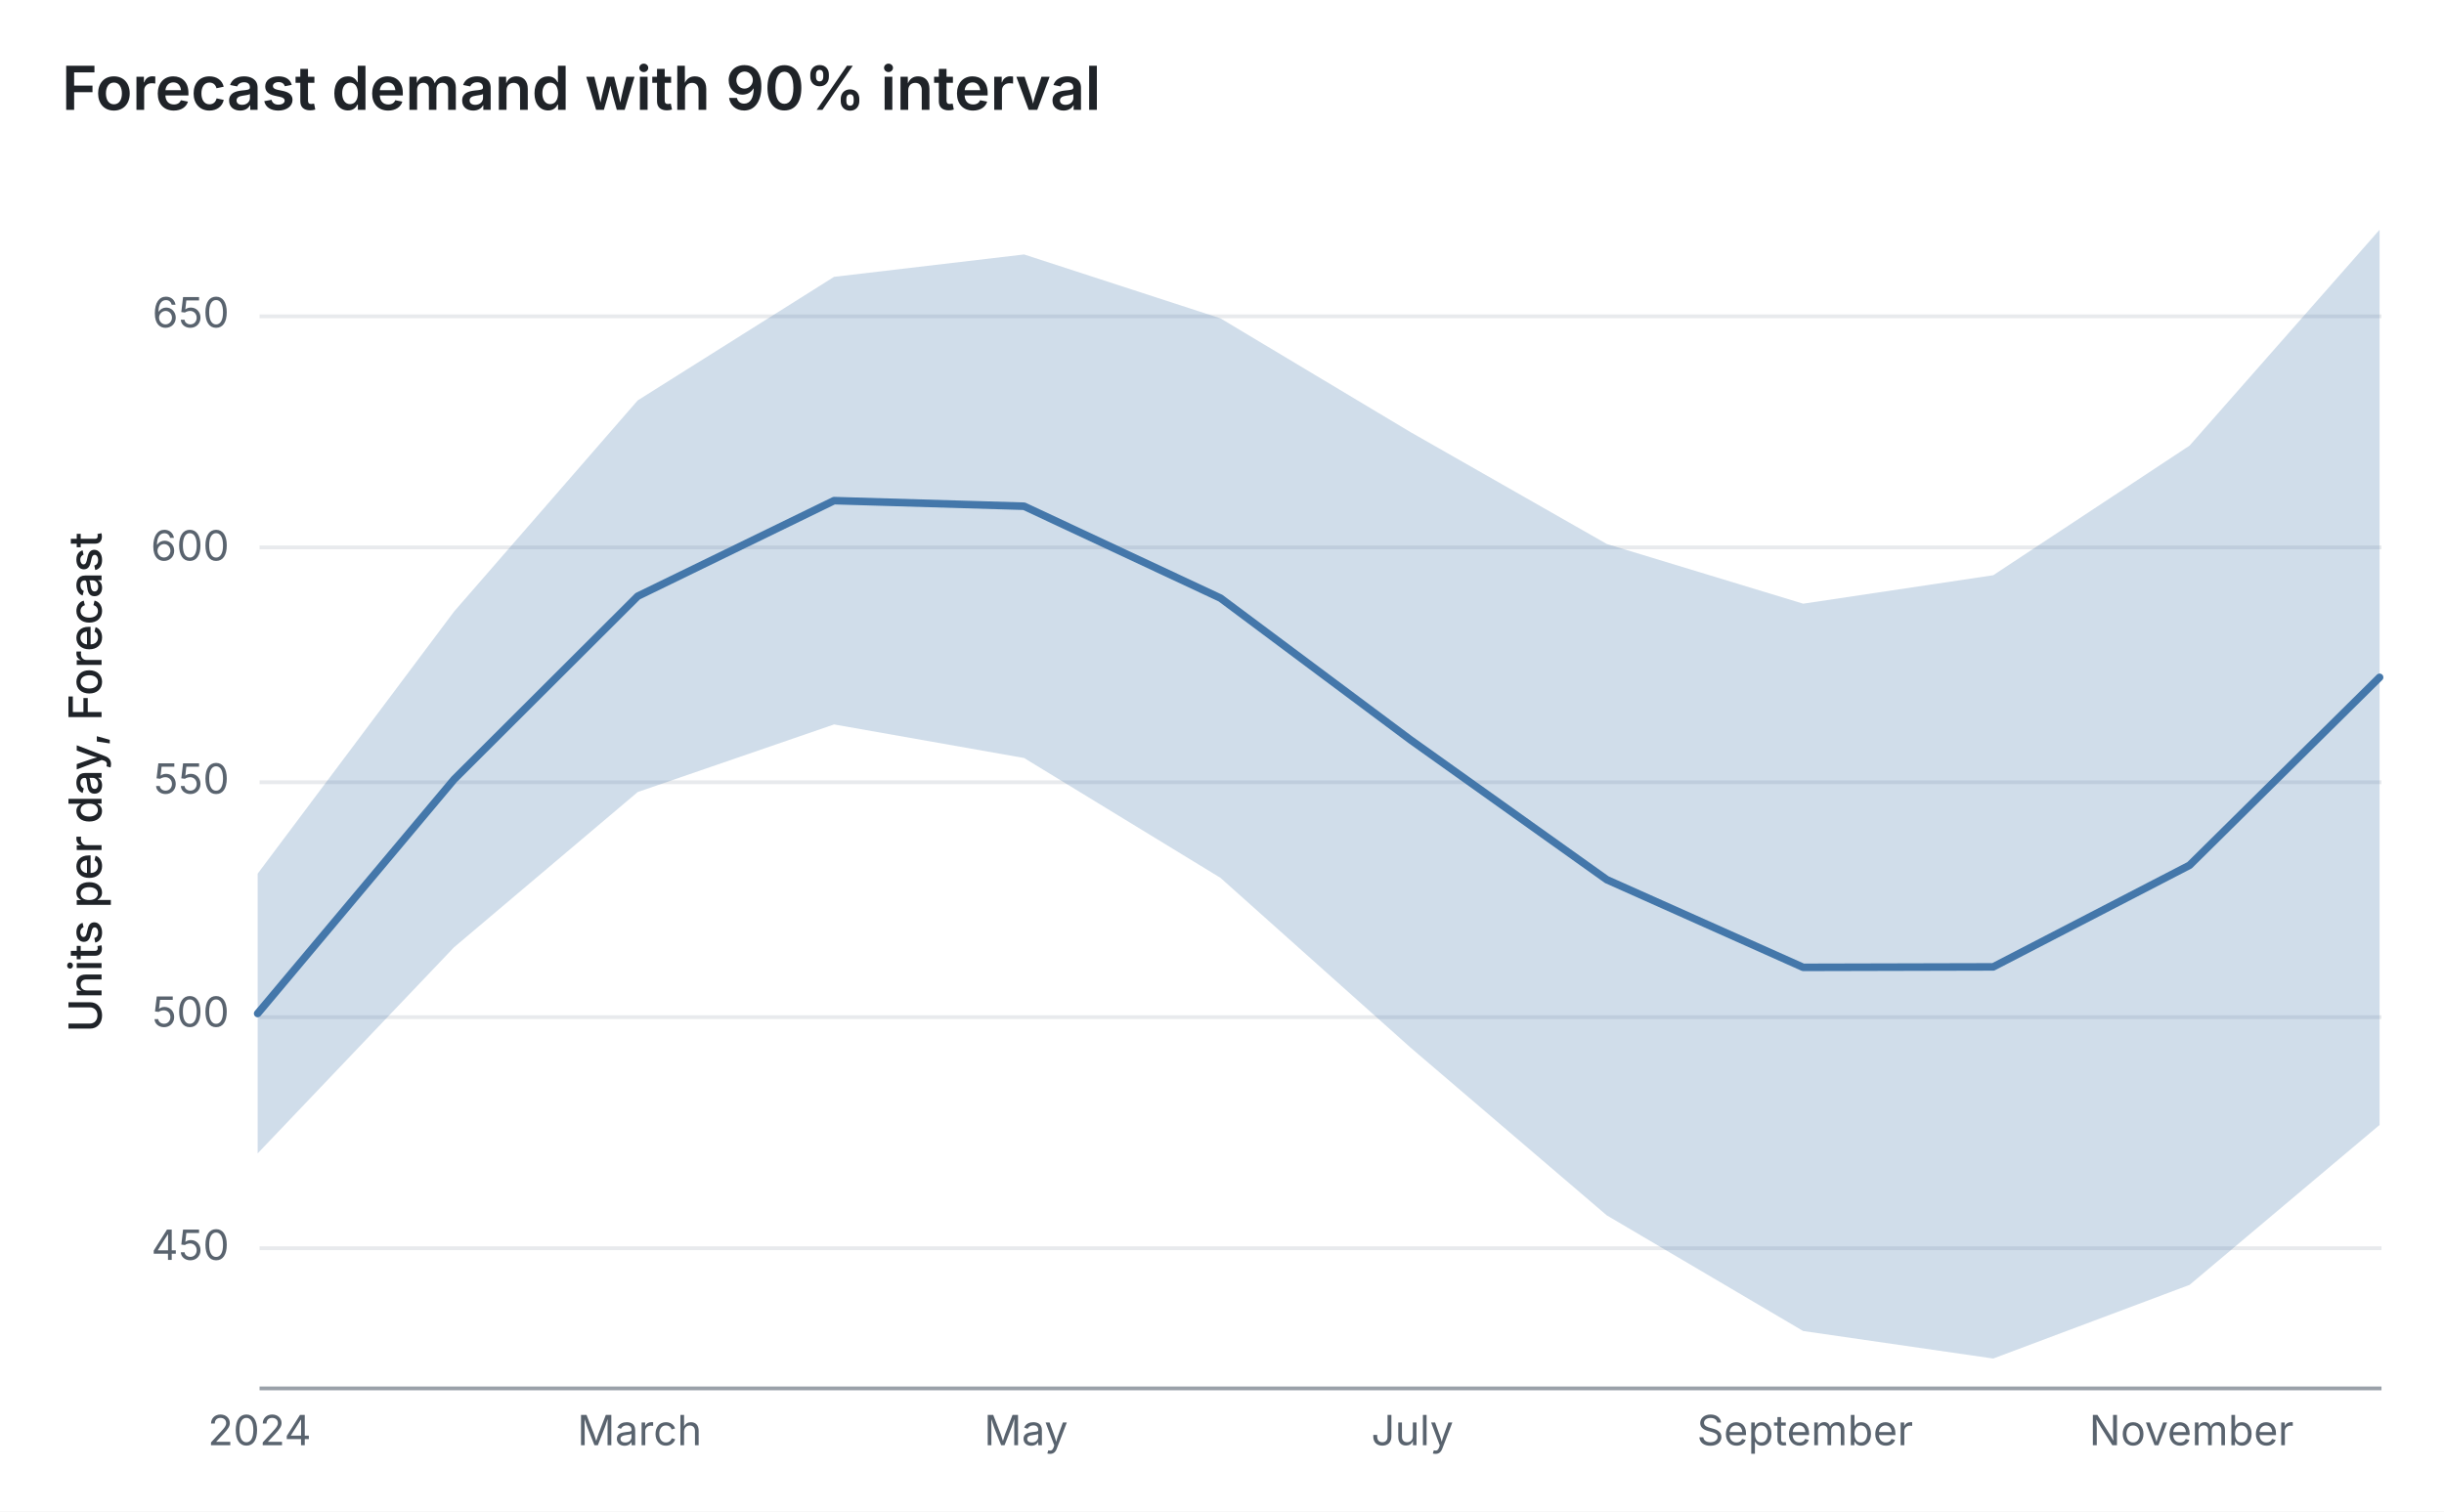
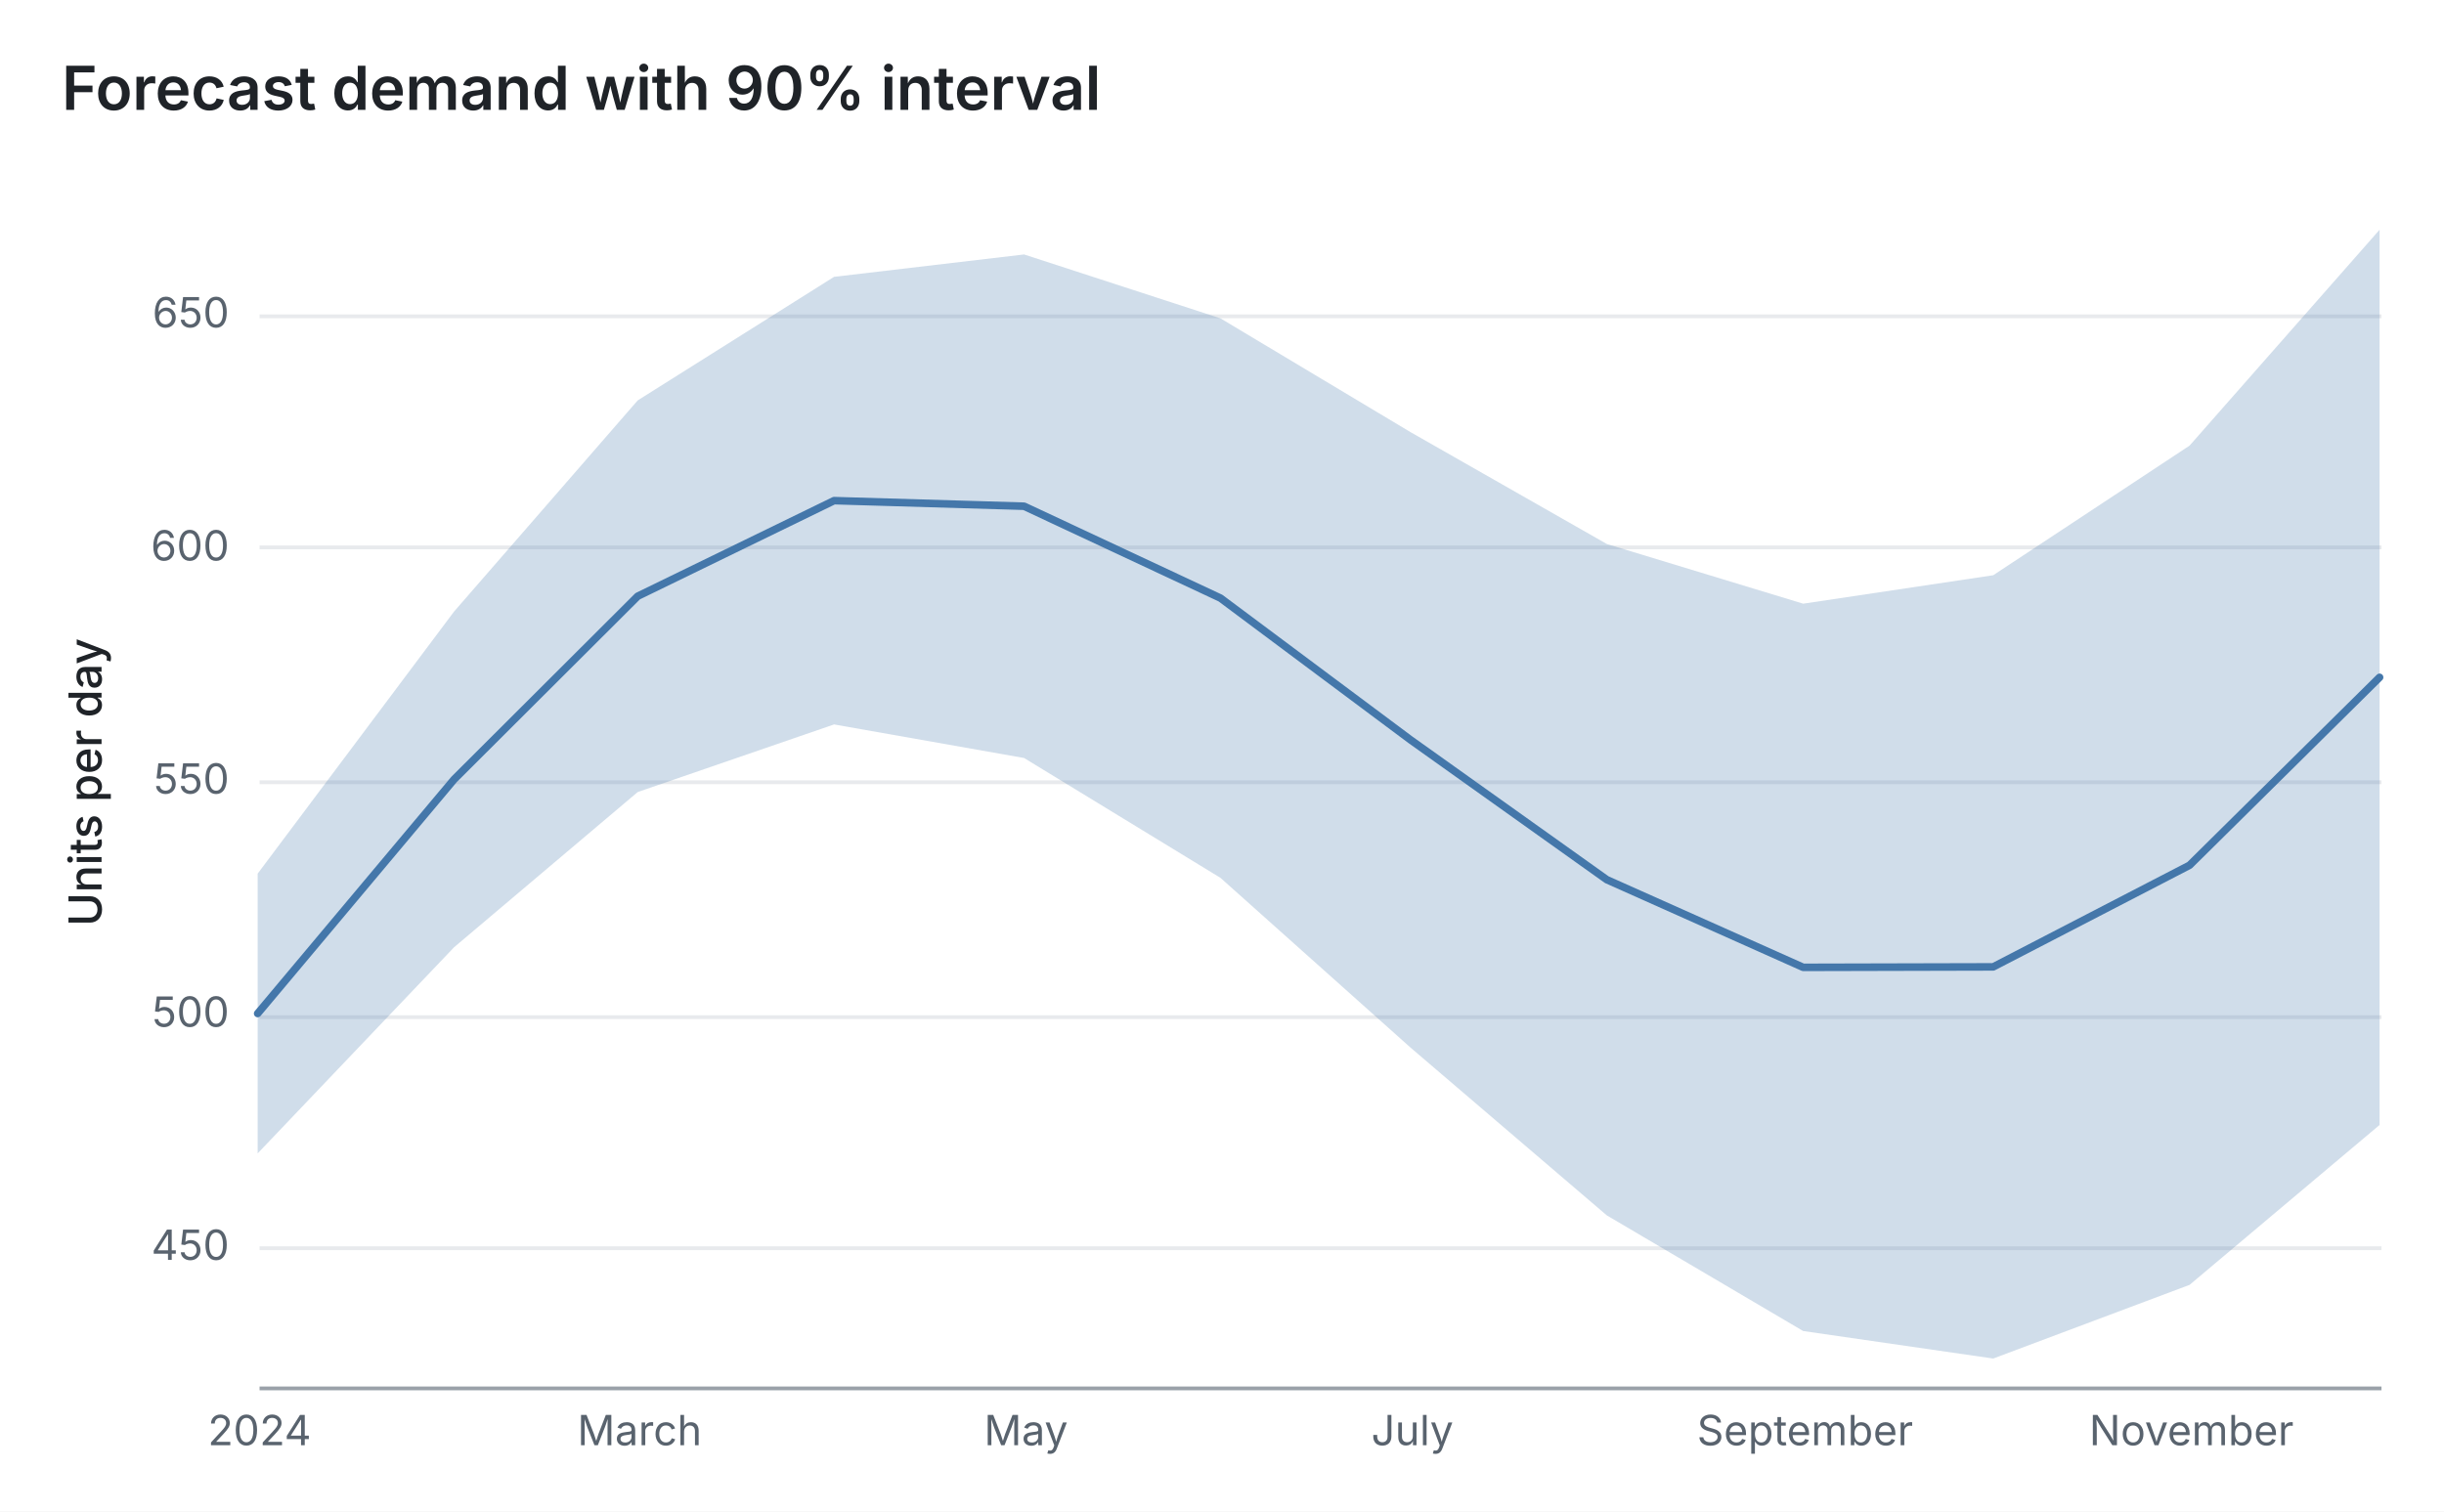
- <svg xmlns="http://www.w3.org/2000/svg" role="img" aria-labelledby="ccfed2043-0 ccfed2043-1" version="1.1" class="marks" width="645" height="399" viewBox="0 0 645 399">
+ <svg xmlns="http://www.w3.org/2000/svg" role="img" aria-labelledby="c12fffae7-0 c12fffae7-1" version="1.1" class="marks" width="645" height="399" viewBox="0 0 645 399">
  <rect width="645" height="399" fill="#FFFFFF" />
  <g fill="none" stroke-miterlimit="4" transform="translate(68,46)">
    <g class="mark-group role-frame root" role="graphics-object" aria-roledescription="group mark container">
      <g transform="translate(0,0)">
        <path class="background" aria-hidden="true" d="M0,0h560v320h-560Z" />
        <g>
          <g class="mark-group role-axis" aria-hidden="true">
            <g transform="translate(0.5,0.5)">
              <path class="background" aria-hidden="true" d="M0,0h0v0h0Z" pointer-events="none" />
              <g>
                <g class="mark-rule role-axis-grid" pointer-events="none">
                  <line transform="translate(0,283)" x2="560" y2="0" stroke="#E8EAED" stroke-width="1" stroke-dasharray="" opacity="1" />
                  <line transform="translate(0,222)" x2="560" y2="0" stroke="#E8EAED" stroke-width="1" stroke-dasharray="" opacity="1" />
                  <line transform="translate(0,160)" x2="560" y2="0" stroke="#E8EAED" stroke-width="1" stroke-dasharray="" opacity="1" />
                  <line transform="translate(0,98)" x2="560" y2="0" stroke="#E8EAED" stroke-width="1" stroke-dasharray="" opacity="1" />
                  <line transform="translate(0,37)" x2="560" y2="0" stroke="#E8EAED" stroke-width="1" stroke-dasharray="" opacity="1" />
                </g>
              </g>
              <path class="foreground" aria-hidden="true" d="" pointer-events="none" display="none" />
            </g>
          </g>
          <g class="mark-group role-axis" role="graphics-symbol" aria-roledescription="axis" aria-label="X-axis for a time scale with values from Monday, 01 January 2024, 12:00:00 AM to Sunday, 01 December 2024, 12:00:00 AM">
            <g transform="translate(0.5,320.5)">
              <path class="background" aria-hidden="true" d="M0,0h0v0h0Z" pointer-events="none" />
              <g>
                <g class="mark-text role-axis-label" pointer-events="none">
                  <text text-anchor="middle" transform="translate(0,15)" font-family="Inter, sans-serif" font-size="11px" fill="#59636E" opacity="1">2024</text>
                  <text text-anchor="middle" transform="translate(51.8209,15)" font-family="Inter, sans-serif" font-size="11px" fill="#59636E" opacity="0">February</text>
                  <text text-anchor="middle" transform="translate(100.2985,15)" font-family="Inter, sans-serif" font-size="11px" fill="#59636E" opacity="1">March</text>
                  <text text-anchor="middle" transform="translate(152.1194,15)" font-family="Inter, sans-serif" font-size="11px" fill="#59636E" opacity="0">April</text>
                  <text text-anchor="middle" transform="translate(202.2687,15)" font-family="Inter, sans-serif" font-size="11px" fill="#59636E" opacity="1">May</text>
                  <text text-anchor="middle" transform="translate(254.0896,15)" font-family="Inter, sans-serif" font-size="11px" fill="#59636E" opacity="0">June</text>
                  <text text-anchor="middle" transform="translate(304.2388,15)" font-family="Inter, sans-serif" font-size="11px" fill="#59636E" opacity="1">July</text>
                  <text text-anchor="middle" transform="translate(356.0597,15)" font-family="Inter, sans-serif" font-size="11px" fill="#59636E" opacity="0">August</text>
                  <text text-anchor="middle" transform="translate(407.8806,15)" font-family="Inter, sans-serif" font-size="11px" fill="#59636E" opacity="1">September</text>
                  <text text-anchor="middle" transform="translate(458.0299,15)" font-family="Inter, sans-serif" font-size="11px" fill="#59636E" opacity="0">October</text>
                  <text text-anchor="middle" transform="translate(509.8507,15)" font-family="Inter, sans-serif" font-size="11px" fill="#59636E" opacity="1">November</text>
                  <text text-anchor="middle" transform="translate(560,15)" font-family="Inter, sans-serif" font-size="11px" fill="#59636E" opacity="0">December</text>
                </g>
                <g class="mark-rule role-axis-domain" pointer-events="none">
                  <line transform="translate(0,0)" x2="560" y2="0" stroke="#9AA1A9" stroke-width="1" opacity="1" />
                </g>
              </g>
              <path class="foreground" aria-hidden="true" d="" pointer-events="none" display="none" />
            </g>
          </g>
-           <g class="mark-group role-axis" role="graphics-symbol" aria-roledescription="axis" aria-label="Y-axis titled 'Units per day, Forecast' for a linear scale with values from 420 to 680">
+           <g class="mark-group role-axis" role="graphics-symbol" aria-roledescription="axis" aria-label="Y-axis titled 'Units per day' for a linear scale with values from 420 to 680">
            <g transform="translate(0.5,0.5)">
              <path class="background" aria-hidden="true" d="M0,0h0v0h0Z" pointer-events="none" />
              <g>
                <g class="mark-text role-axis-label" pointer-events="none">
                  <text text-anchor="end" transform="translate(-8,286.0769)" font-family="Inter, sans-serif" font-size="11px" fill="#59636E" opacity="1">450</text>
                  <text text-anchor="end" transform="translate(-8,224.5385)" font-family="Inter, sans-serif" font-size="11px" fill="#59636E" opacity="1">500</text>
                  <text text-anchor="end" transform="translate(-8,163)" font-family="Inter, sans-serif" font-size="11px" fill="#59636E" opacity="1">550</text>
                  <text text-anchor="end" transform="translate(-8,101.4615)" font-family="Inter, sans-serif" font-size="11px" fill="#59636E" opacity="1">600</text>
                  <text text-anchor="end" transform="translate(-8,39.92308)" font-family="Inter, sans-serif" font-size="11px" fill="#59636E" opacity="1">650</text>
                </g>
                <g class="mark-text role-axis-title" pointer-events="none">
-                   <text text-anchor="middle" transform="translate(-38.7002,160) rotate(-90) translate(0,-3)" font-family="Inter, sans-serif" font-size="12px" font-weight="500" fill="#1F2328" opacity="1">Units per day, Forecast</text>
+                   <text text-anchor="middle" transform="translate(-38.7002,160) rotate(-90) translate(0,-3)" font-family="Inter, sans-serif" font-size="12px" font-weight="500" fill="#1F2328" opacity="1">Units per day</text>
                </g>
              </g>
              <path class="foreground" aria-hidden="true" d="" pointer-events="none" display="none" />
            </g>
          </g>
          <g class="mark-area role-mark layer_0_marks" role="graphics-object" aria-roledescription="area mark container">
            <path aria-label="date: Jan 01, 2024; Units per day: 470; high: 530" role="graphics-symbol" aria-roledescription="area mark" d="M0,258.462L51.821,204.062L100.299,163.077L152.119,145.231L202.269,154.092L254.09,185.723L304.239,230.523L356.06,274.831L407.881,305.354L458.03,312.615L509.851,293.169L560,250.954L560,14.646L509.851,71.631L458.03,105.846L407.881,113.354L356.06,97.6L304.239,68.062L254.09,38.031L202.269,21.169L152.119,27.077L100.299,59.692L51.821,115.446L0,184.615Z" fill="#4477AA" opacity="0.25" />
          </g>
          <g class="mark-line role-mark layer_1_marks" role="graphics-object" aria-roledescription="line mark container">
-             <path aria-label="date: Jan 01, 2024; Forecast: 500" role="graphics-symbol" aria-roledescription="line mark" d="M0,221.538L51.821,159.754L100.299,111.385L152.119,86.154L202.269,87.631L254.09,111.877L304.239,149.292L356.06,186.215L407.881,209.354L458.03,209.231L509.851,182.4L560,132.8" stroke="#4477AA" stroke-width="2" stroke-linecap="round" stroke-linejoin="round" />
+             <path aria-label="date: Jan 01, 2024; Units per day: 500" role="graphics-symbol" aria-roledescription="line mark" d="M0,221.538L51.821,159.754L100.299,111.385L152.119,86.154L202.269,87.631L254.09,111.877L304.239,149.292L356.06,186.215L407.881,209.354L458.03,209.231L509.851,182.4L560,132.8" stroke="#4477AA" stroke-width="2" stroke-linecap="round" stroke-linejoin="round" />
          </g>
          <g class="mark-group role-title">
            <g transform="translate(-51.7002,-30)">
              <path class="background" aria-hidden="true" d="M0,0h0v0h0Z" pointer-events="none" />
              <g>
                <g class="mark-text role-title-text" role="graphics-symbol" aria-roledescription="title" aria-label="Title text 'Forecast demand with 90% interval'" pointer-events="none">
                  <text text-anchor="start" transform="translate(0,13)" font-family="Inter, sans-serif" font-size="16px" font-weight="600" fill="#1F2328" opacity="1">Forecast demand with 90% interval</text>
                </g>
              </g>
              <path class="foreground" aria-hidden="true" d="" pointer-events="none" display="none" />
            </g>
          </g>
        </g>
        <path class="foreground" aria-hidden="true" d="" display="none" />
      </g>
    </g>
  </g>
</svg>
